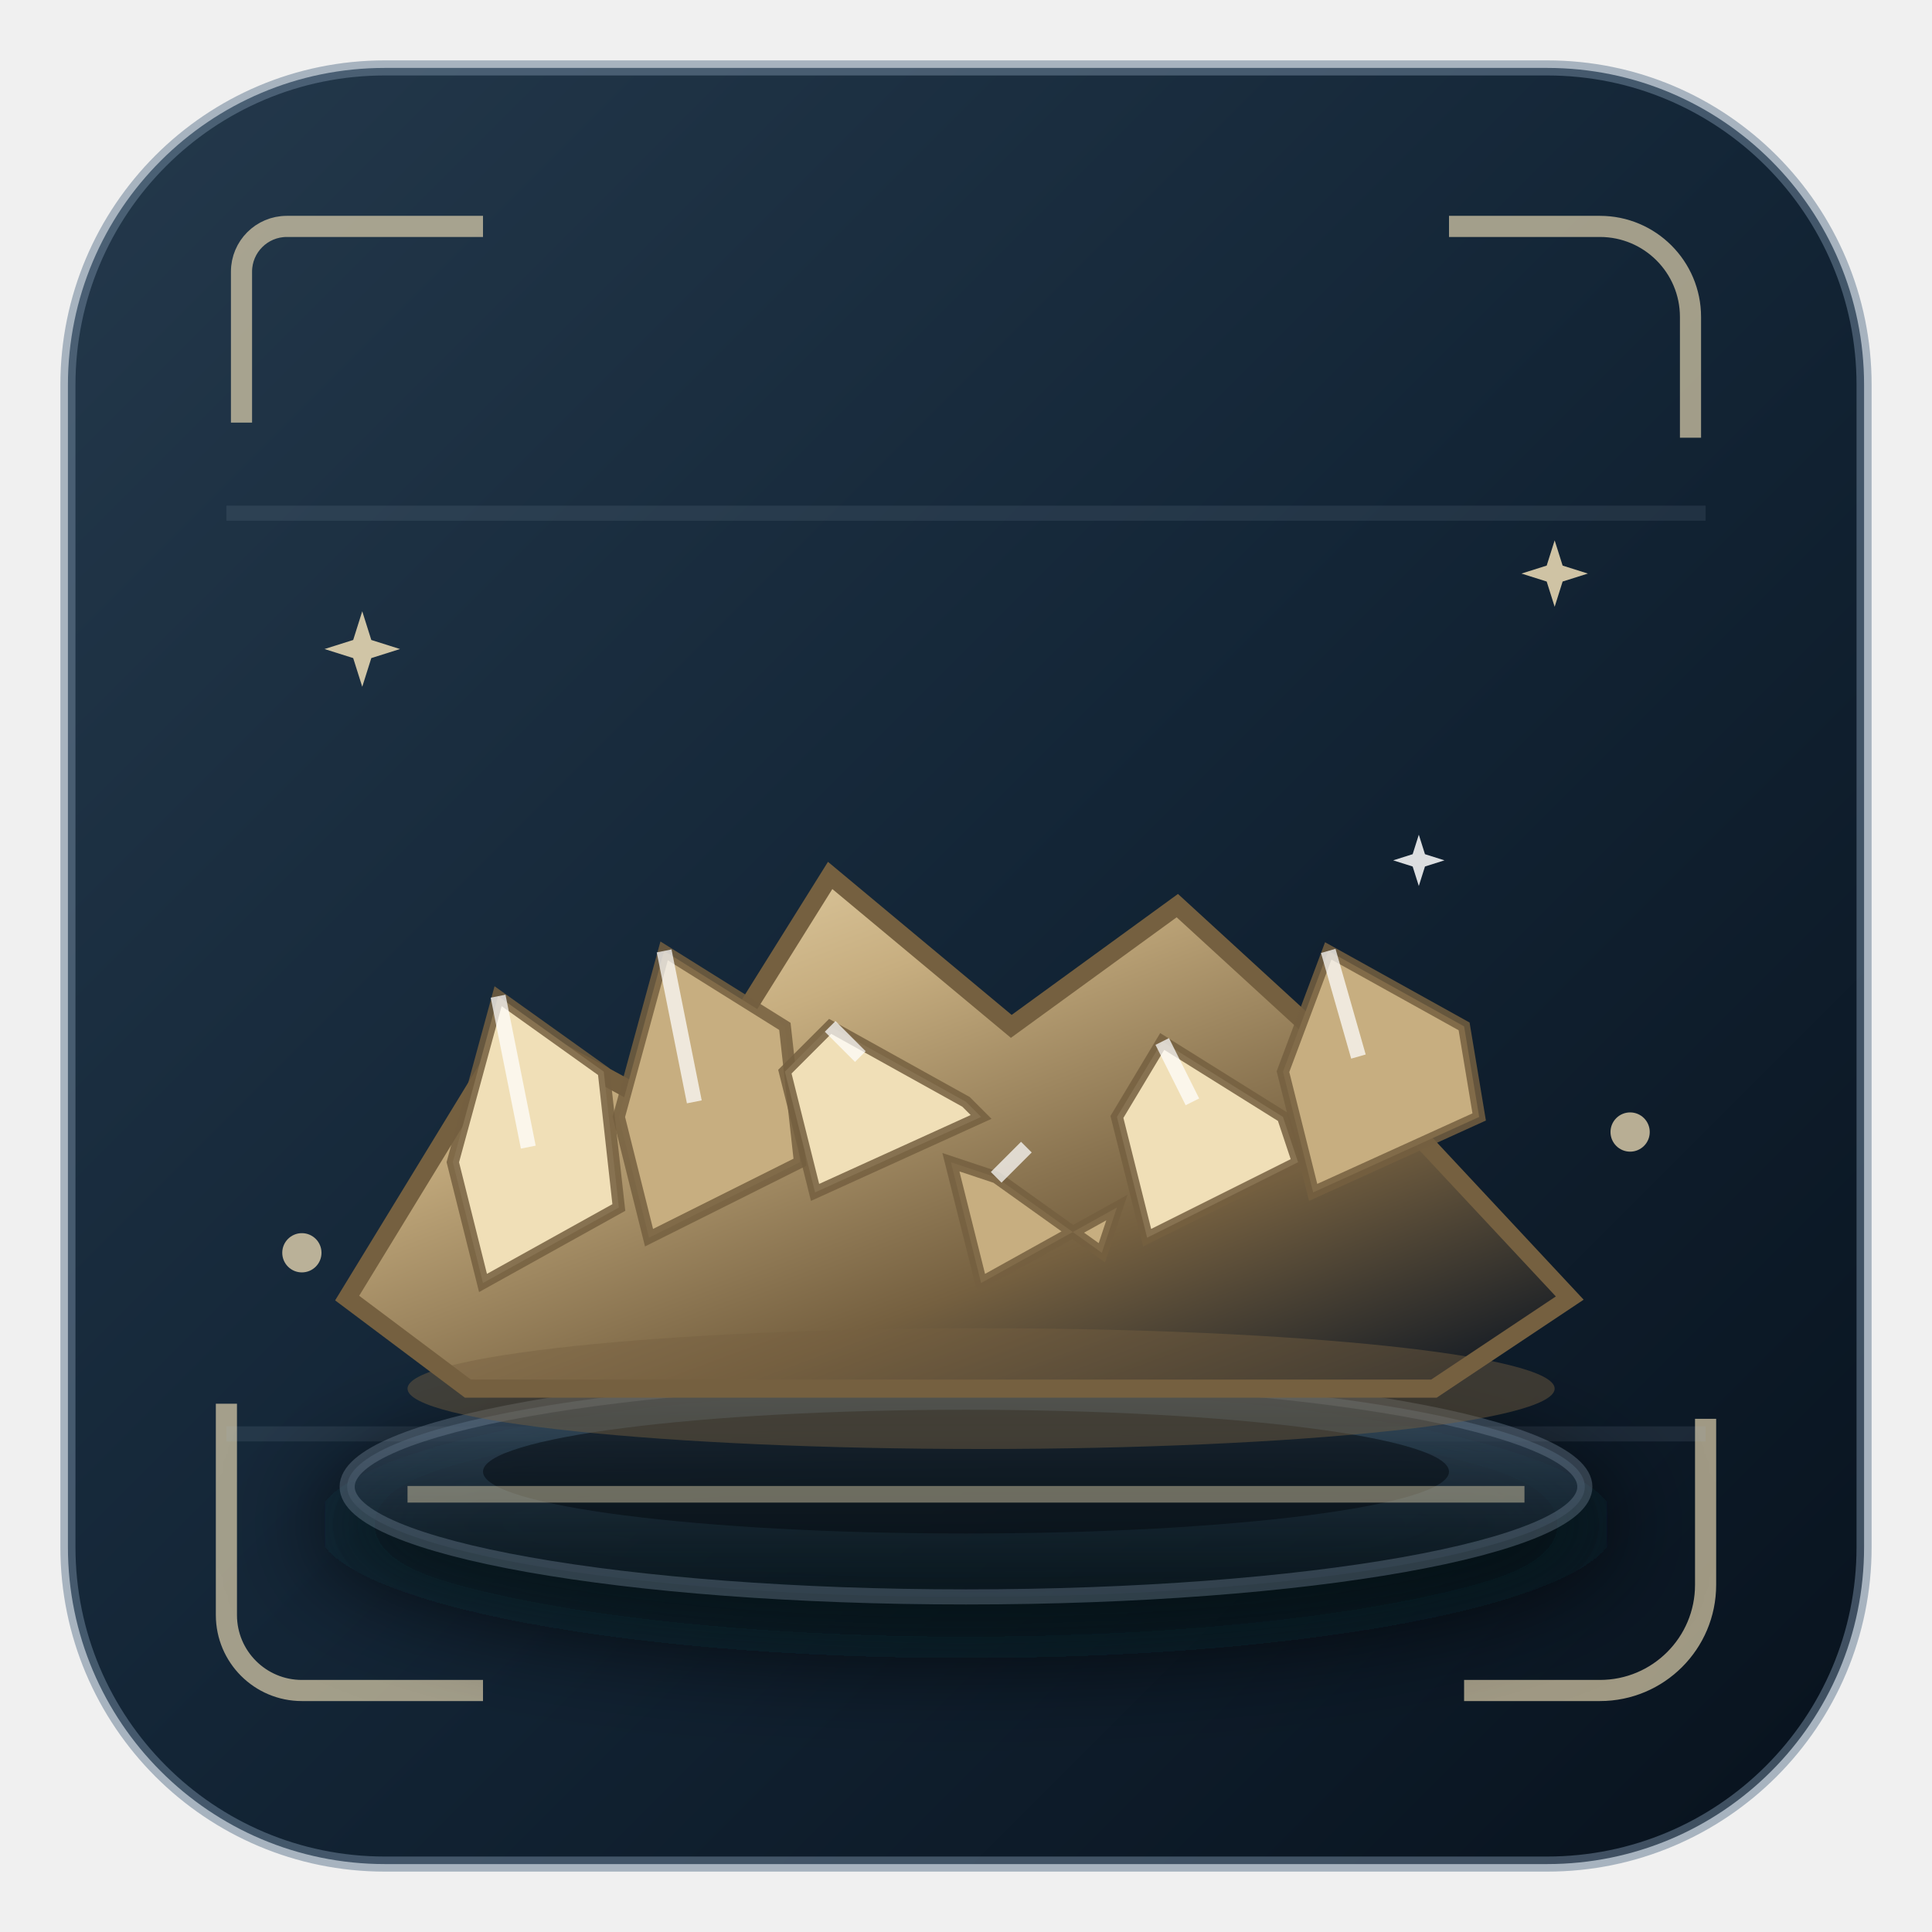
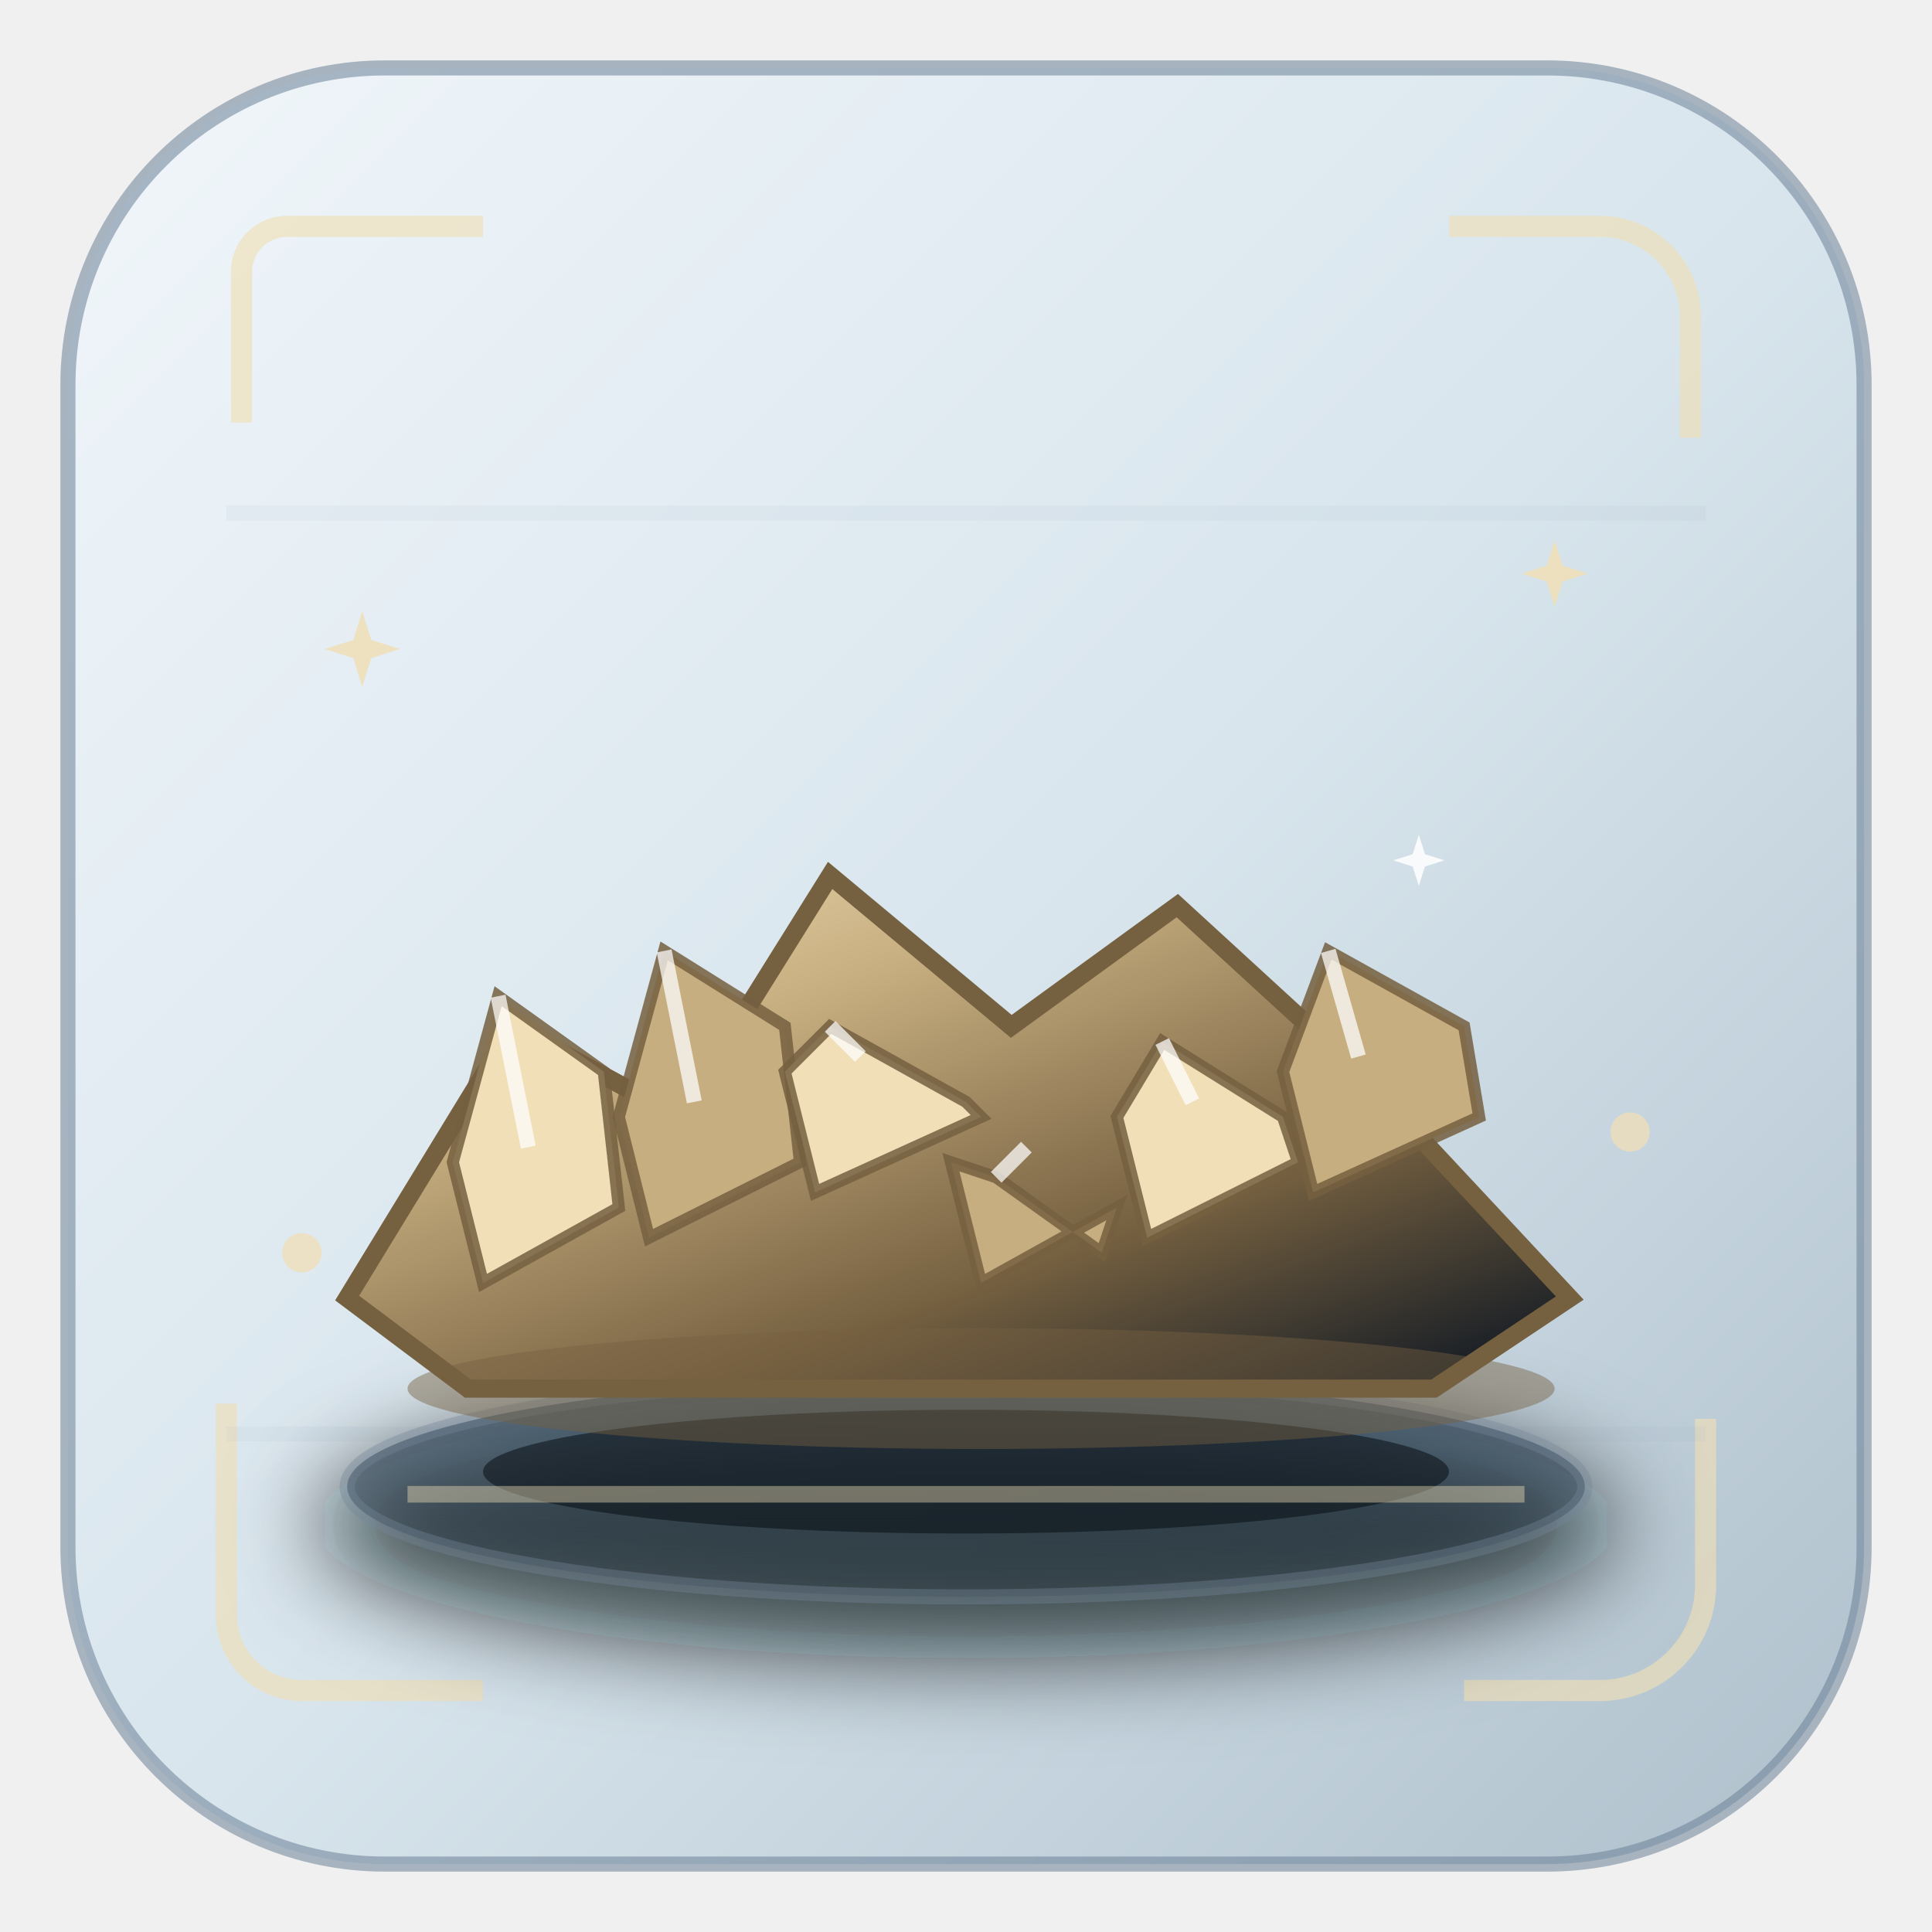
<svg xmlns="http://www.w3.org/2000/svg" width="128" height="128" viewBox="0 0 128 128" role="img" aria-labelledby="omega-phosphate-title omega-phosphate-desc" data-omega-icon-kind="resource" data-omega-icon-id="phosphate">
  <defs>
    <linearGradient id="omega-phosphate-bg" x1="0" y1="0" x2="1" y2="1">
-       <stop offset="0" stop-color="#24394c" />
-       <stop offset=".5" stop-color="#132536" />
-       <stop offset="1" stop-color="#08121d" />
+       <stop offset="0" stop-color="#f1f6fa" />
+       <stop offset=".52" stop-color="#d8e5ed" />
+       <stop offset="1" stop-color="#aebfcb" />
    </linearGradient>
    <linearGradient id="omega-phosphate-metal" x1="0" y1="0" x2=".9" y2="1">
      <stop offset="0" stop-color="#f0dfb7" />
      <stop offset=".32" stop-color="#c7ae80" />
      <stop offset=".7" stop-color="#756040" />
      <stop offset="1" stop-color="#141b24" />
    </linearGradient>
    <linearGradient id="omega-phosphate-top" x1="0" y1="0" x2="1" y2="1">
      <stop offset="0" stop-color="#ffffff" stop-opacity=".9" />
      <stop offset=".22" stop-color="#f0dfb7" />
      <stop offset="1" stop-color="#c7ae80" />
    </linearGradient>
    <linearGradient id="omega-phosphate-side" x1="0" y1="0" x2="1" y2=".7">
      <stop offset="0" stop-color="#c7ae80" />
      <stop offset="1" stop-color="#756040" />
    </linearGradient>
    <linearGradient id="omega-phosphate-floor" x1="0" y1="0" x2="0" y2="1">
      <stop offset="0" stop-color="#41576b" stop-opacity=".85" />
      <stop offset="1" stop-color="#172534" stop-opacity=".25" />
    </linearGradient>
    <filter id="omega-phosphate-shadow" x="-40%" y="-40%" width="180%" height="200%">
      <feGaussianBlur stdDeviation="3.1" />
    </filter>
  </defs>
  <rect x="4.5" y="4.5" width="119" height="119" rx="21" fill="url(#omega-phosphate-bg)" stroke="#6b8297" stroke-opacity=".55" stroke-width="1" />
  <path d="M16 28V18a3 3 0 0 1 3-3h13M96 15h10a6 6 0 0 1 6 6v8M15 93v14a5 5 0 0 0 5 5h12M97 112h9a7 7 0 0 0 7-7V94" fill="none" stroke="#f0dfb7" stroke-opacity=".65" stroke-width="1.4" />
  <path d="M15 34H113M15 95H113" stroke="#a5bac8" stroke-opacity=".11" />
  <ellipse cx="64" cy="101" rx="43" ry="8.8" fill="#02070d" opacity=".7" filter="url(#omega-phosphate-shadow)" />
  <ellipse cx="64" cy="98.5" rx="41" ry="7.3" fill="url(#omega-phosphate-floor)" stroke="#75889a" stroke-opacity=".38" />
  <ellipse cx="64" cy="97.5" rx="32" ry="4.1" fill="#030a10" opacity=".52" />
  <path d="M23 86 34 68 45 74 55 58 67 68 78 60 90 71 104 86 95 92H31Z" fill="url(#omega-phosphate-metal)" stroke="#756040" stroke-width="1.2" />
  <path d="M32 85 30 77 33 66 40 71 41 80Z" fill="#f0dfb7" stroke="#756040" stroke-opacity=".85" stroke-width=".8" />
  <path d="M33 66 35 76" stroke="#fff" stroke-opacity=".72" stroke-width="1" />
  <path d="M43 82 41 74 44 63 52 68 53 77Z" fill="#c7ae80" stroke="#756040" stroke-opacity=".85" stroke-width=".8" />
  <path d="M44 63 46 73" stroke="#fff" stroke-opacity=".72" stroke-width="1" />
  <path d="M54 79 52 71 55 68 64 73 65 74Z" fill="#f0dfb7" stroke="#756040" stroke-opacity=".85" stroke-width=".8" />
  <path d="M55 68 57 70" stroke="#fff" stroke-opacity=".72" stroke-width="1" />
  <path d="M65 85 63 77 66 78 73 83 74 80Z" fill="#c7ae80" stroke="#756040" stroke-opacity=".85" stroke-width=".8" />
  <path d="M66 78 68 76" stroke="#fff" stroke-opacity=".72" stroke-width="1" />
  <path d="M76 82 74 74 77 69 85 74 86 77Z" fill="#f0dfb7" stroke="#756040" stroke-opacity=".85" stroke-width=".8" />
  <path d="M77 69 79 73" stroke="#fff" stroke-opacity=".72" stroke-width="1" />
  <path d="M87 79 85 71 88 63 97 68 98 74Z" fill="#c7ae80" stroke="#756040" stroke-opacity=".85" stroke-width=".8" />
  <path d="M88 63 90 70" stroke="#fff" stroke-opacity=".72" stroke-width="1" />
  <ellipse cx="65" cy="92" rx="38" ry="4" fill="#756040" opacity=".45" />
  <path d="M24 40.5L24.6 42.4 26.5 43 24.6 43.6 24 45.5 23.4 43.6 21.5 43 23.4 42.4Z" fill="#f0dfb7" opacity=".85" />
  <path d="M103 35.8L103.528 37.472 105.2 38 103.528 38.528 103 40.2 102.472 38.528 100.8 38 102.472 37.472Z" fill="#f0dfb7" opacity=".85" />
  <path d="M94 55.3L94.408 56.592 95.7 57 94.408 57.408 94 58.7 93.592 57.408 92.3 57 93.592 56.592Z" fill="#fff" opacity=".85" />
  <path d="M27 99H101" stroke="#f0dfb7" stroke-opacity=".42" stroke-width="1.1" />
  <circle cx="20" cy="83" r="1.3" fill="#f0dfb7" opacity=".75" />
  <circle cx="108" cy="75" r="1.3" fill="#f0dfb7" opacity=".75" />
</svg>
